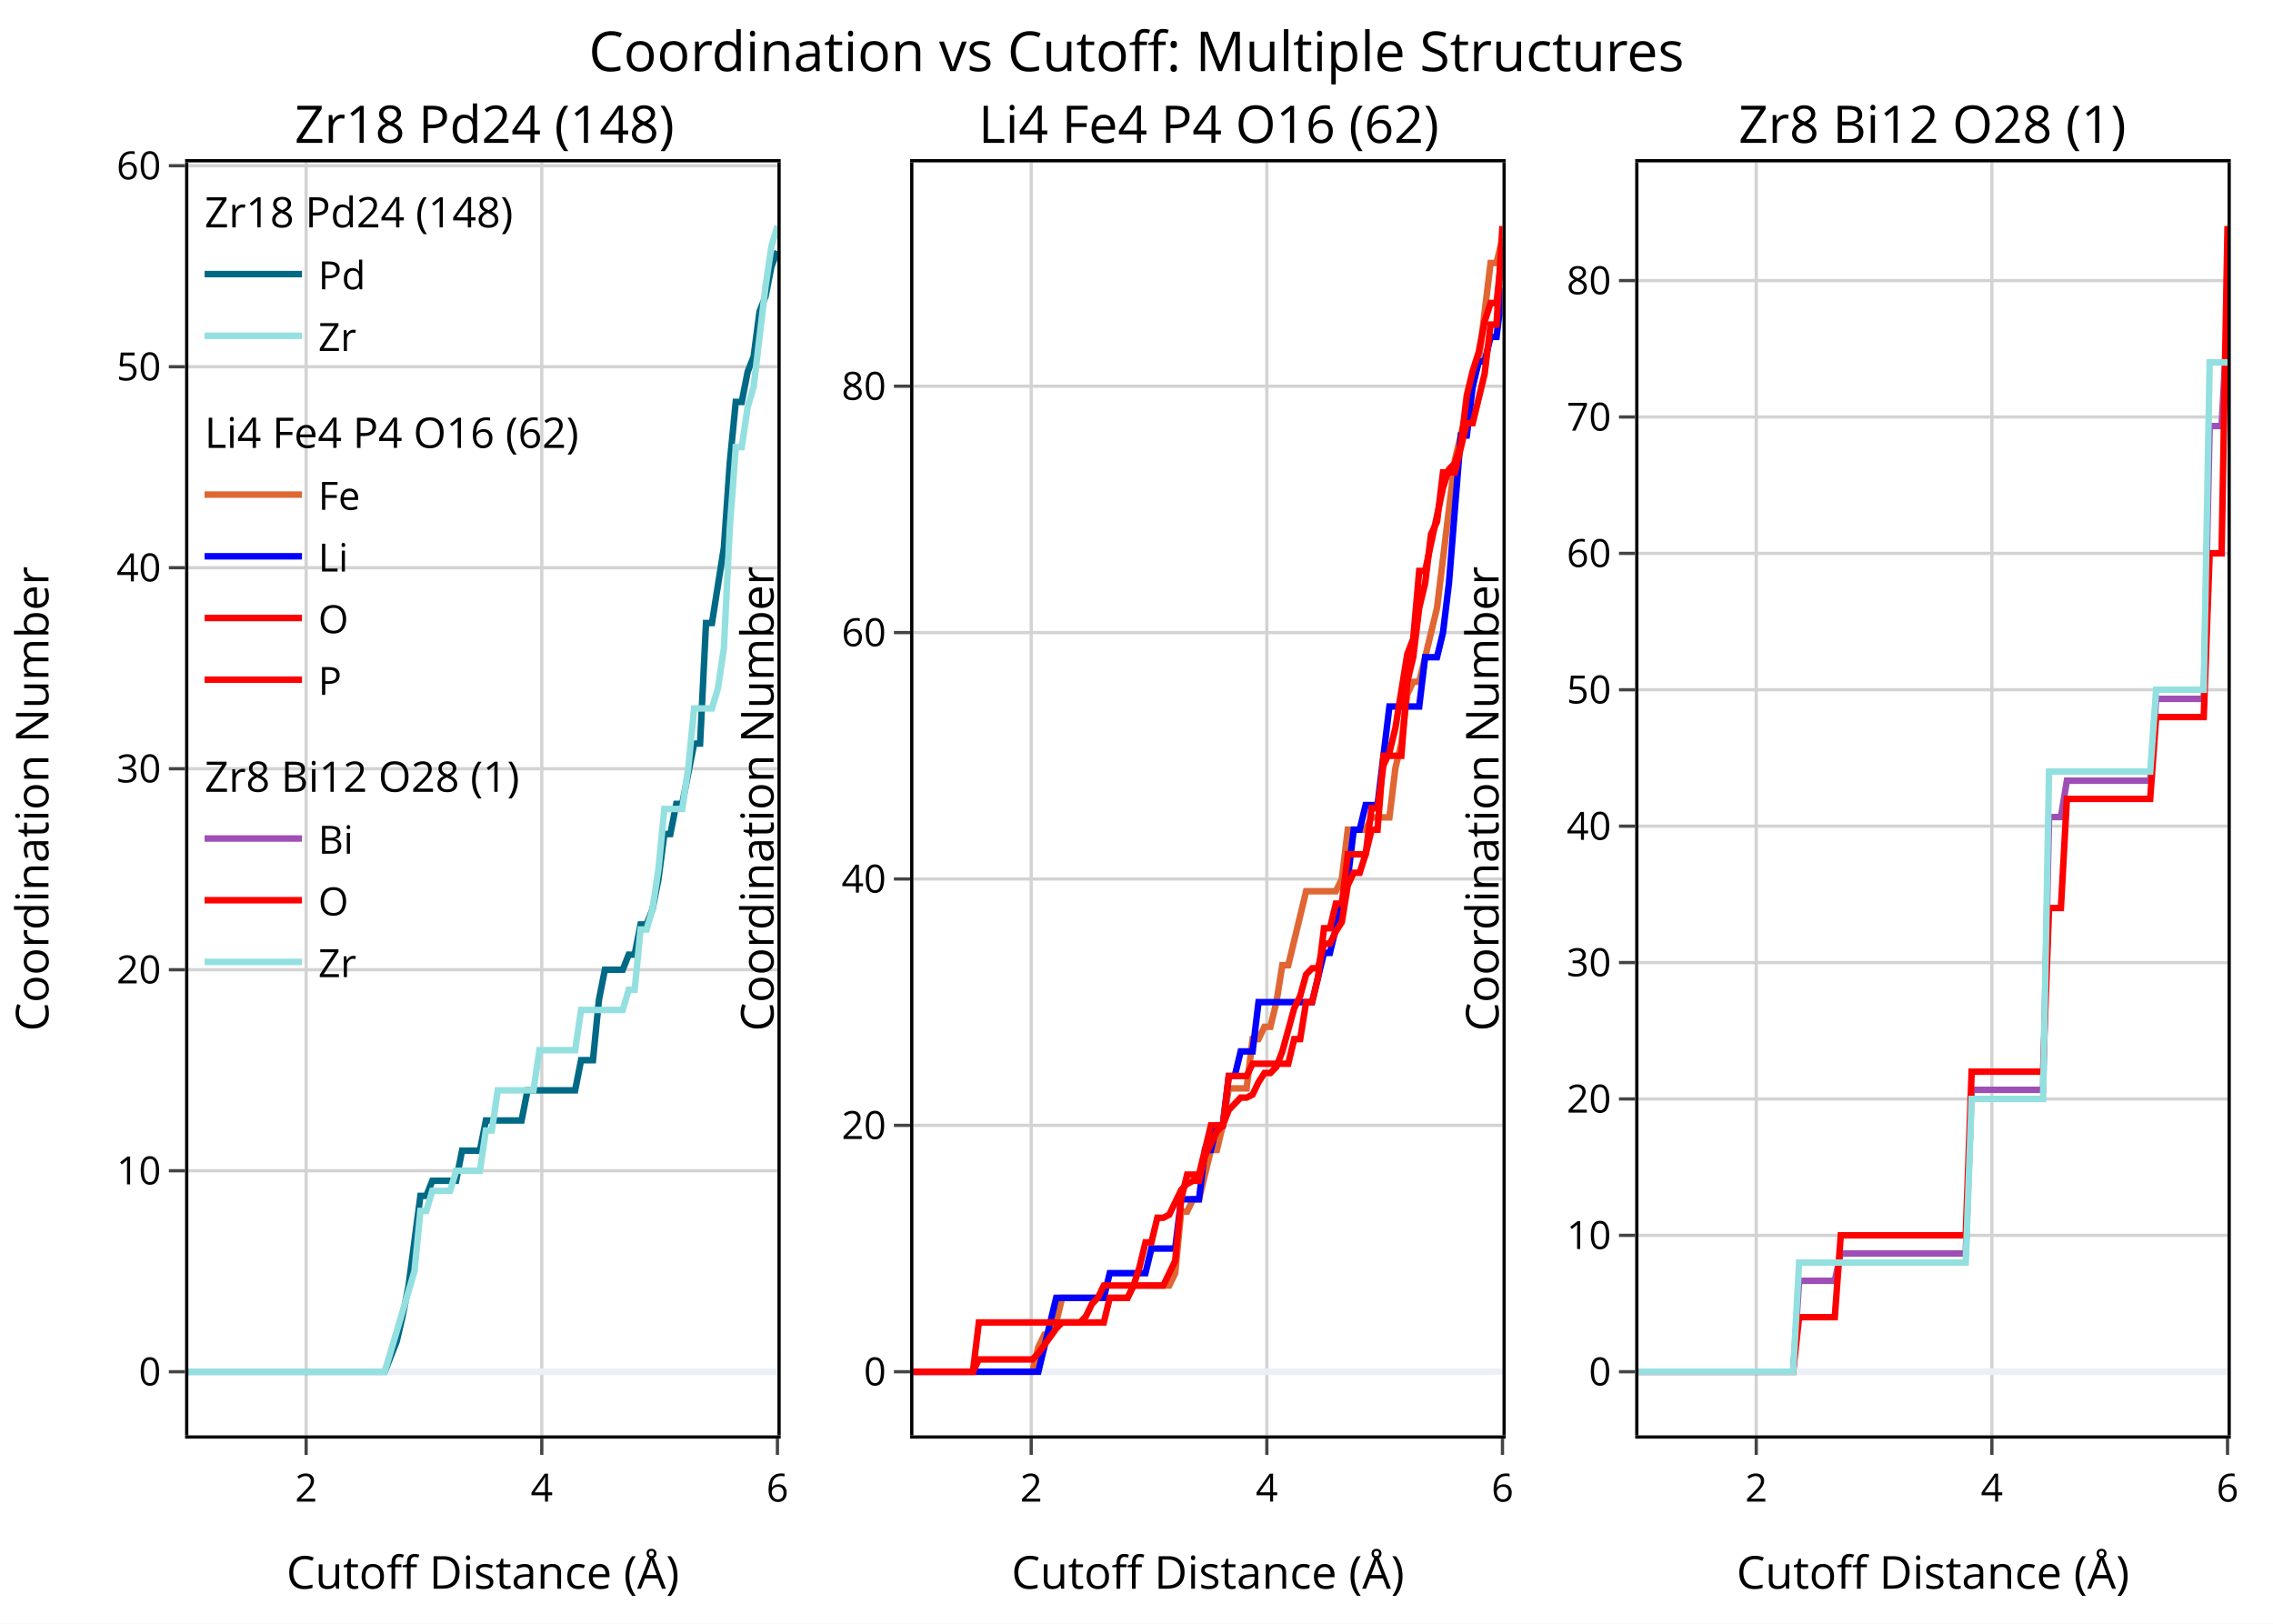
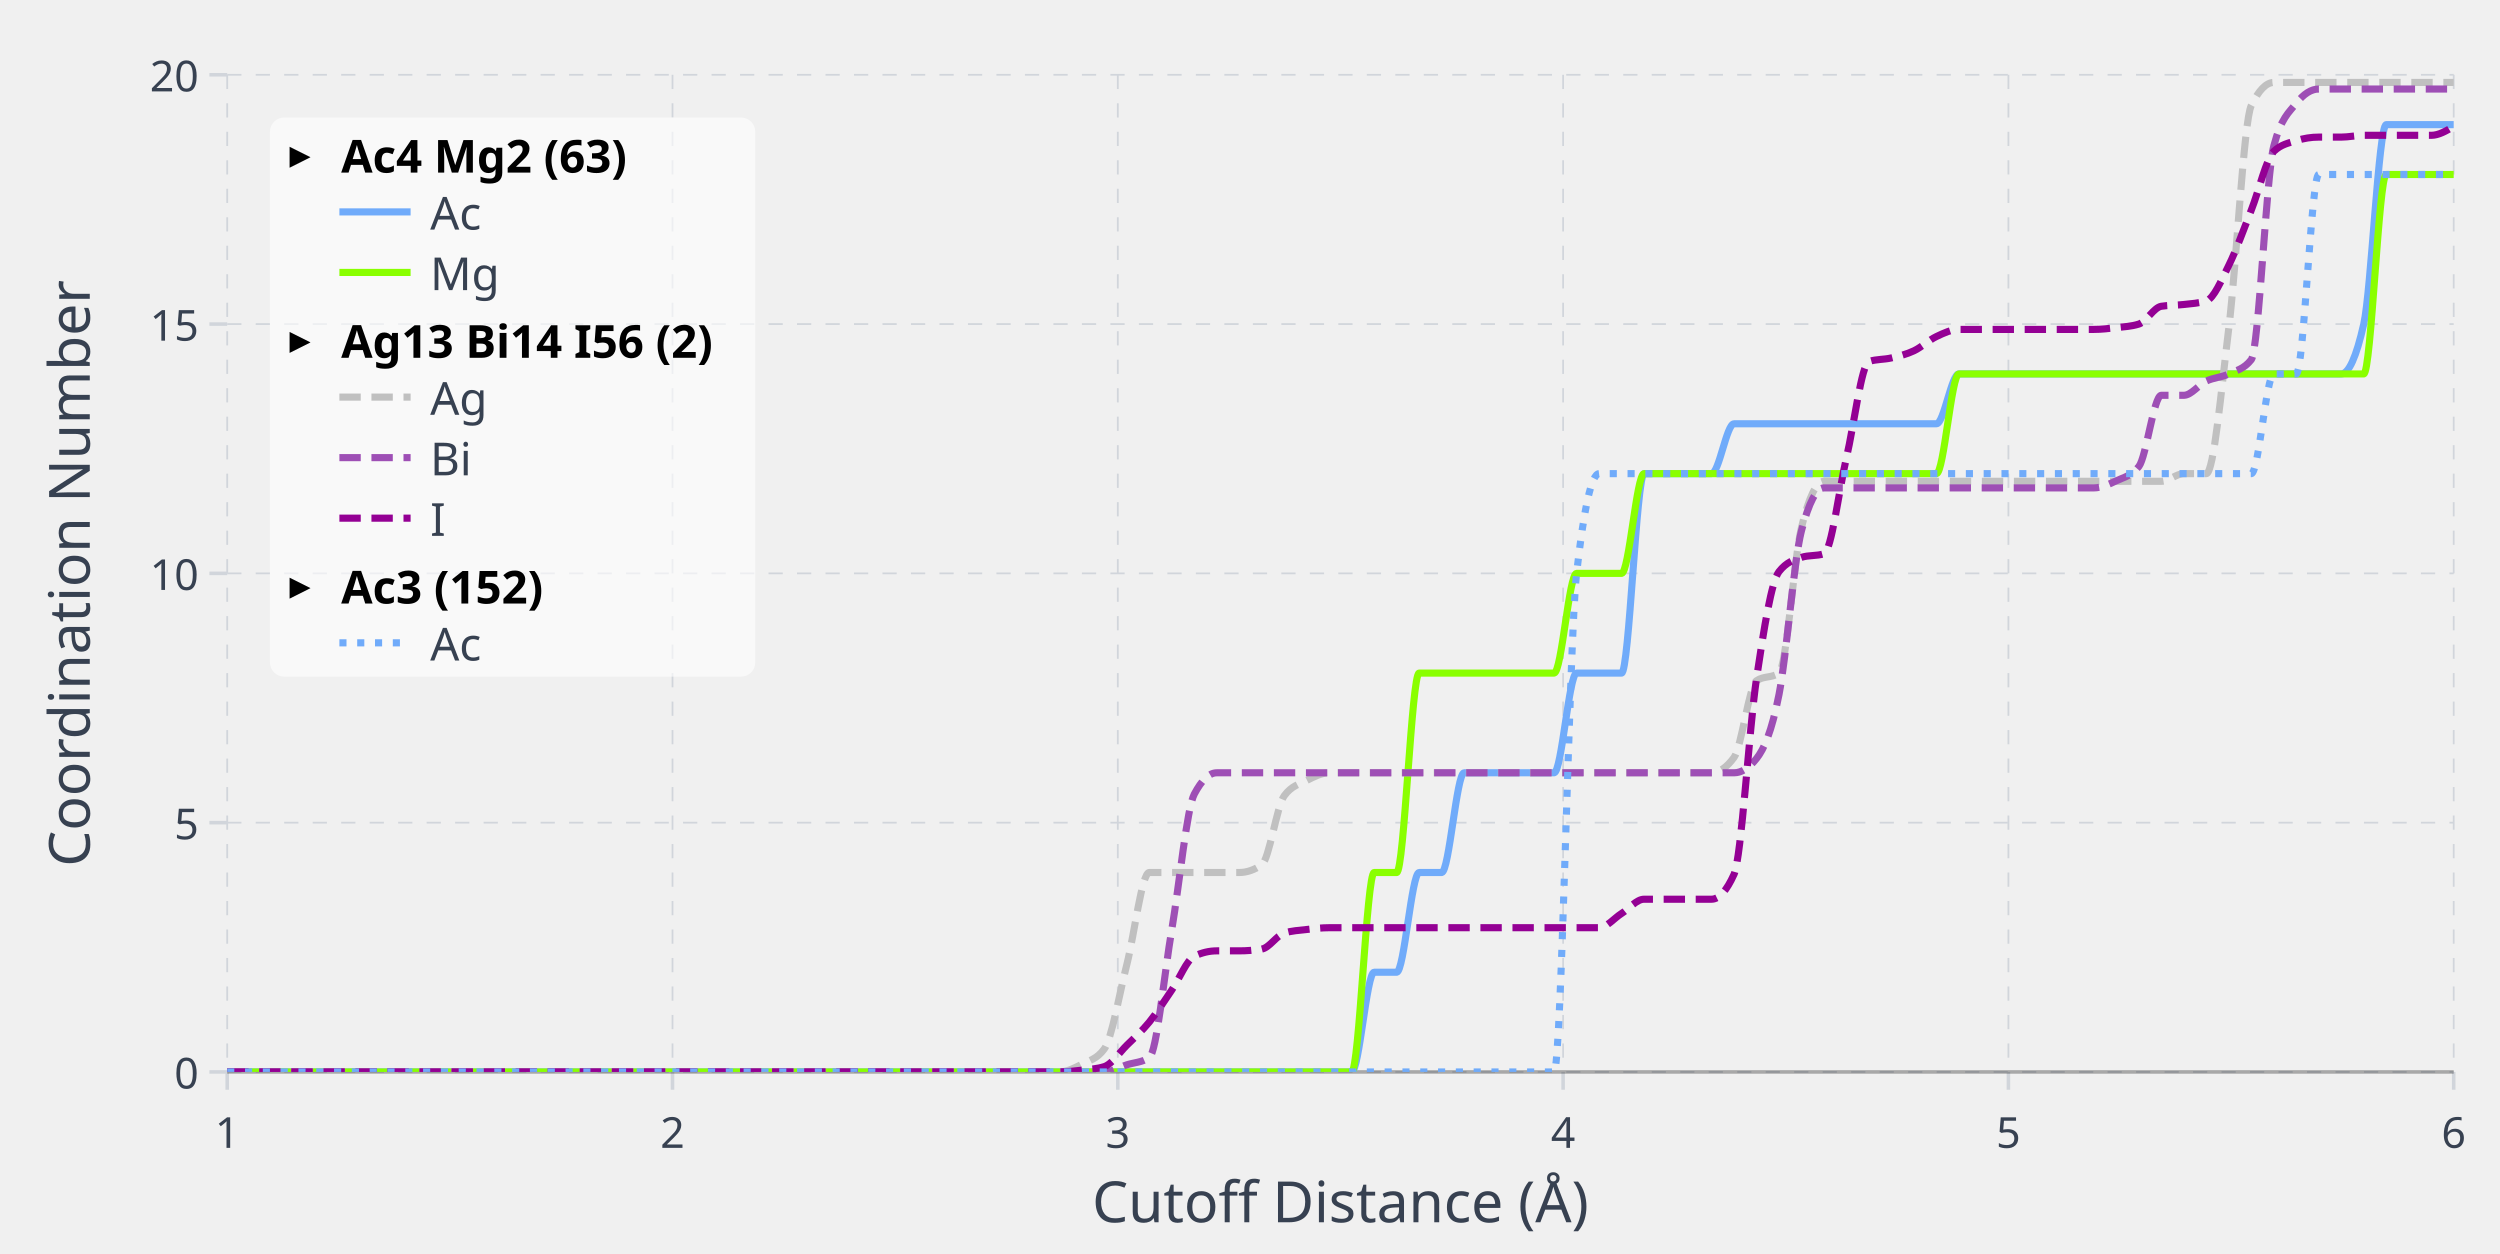
- <svg xmlns="http://www.w3.org/2000/svg" width="700" height="500" class="main-svg">
-   <path d="M0 0h700v500H0z" style="fill:#fff;fill-opacity:1" />
+ <svg xmlns="http://www.w3.org/2000/svg" width="702" height="352" fill="#374151" font-family="system-ui, sans-serif" font-size="16" viewBox="-1 -1 702 352">
  <defs>
-     <clipPath id="a" class="plotclip">
-       <path d="M0 0h181.422v392H0z" />
-     </clipPath>
-     <clipPath id="b" class="plotclip">
-       <path d="M0 0h181.422v392H0z" />
-     </clipPath>
-     <clipPath id="c" class="plotclip">
-       <path d="M0 0h181.422v392H0z" />
+     <clipPath id="a">
+       <path d="M62.8 20H688v280H62.8z" />
    </clipPath>
  </defs>
-   <g class="cartesianlayer">
-     <g class="subplot xy">
-       <g class="gridlayer">
-         <g class="x">
-           <path d="M0 50v392" class="xgrid crisp" style="stroke:#d3d3d3;stroke-opacity:1;stroke-width:1px" transform="translate(94.28)" />
-           <path d="M0 50v392" class="xgrid crisp" style="stroke:#d3d3d3;stroke-opacity:1;stroke-width:1px" transform="translate(166.85)" />
-         </g>
-         <g class="y">
-           <path d="M58 0h181.422" class="ygrid crisp" style="stroke:#d3d3d3;stroke-opacity:1;stroke-width:1px" transform="translate(0 360.51)" />
-           <path d="M58 0h181.422" class="ygrid crisp" style="stroke:#d3d3d3;stroke-opacity:1;stroke-width:1px" transform="translate(0 298.61)" />
-           <path d="M58 0h181.422" class="ygrid crisp" style="stroke:#d3d3d3;stroke-opacity:1;stroke-width:1px" transform="translate(0 236.72)" />
-           <path d="M58 0h181.422" class="ygrid crisp" style="stroke:#d3d3d3;stroke-opacity:1;stroke-width:1px" transform="translate(0 174.82)" />
-           <path d="M58 0h181.422" class="ygrid crisp" style="stroke:#d3d3d3;stroke-opacity:1;stroke-width:1px" transform="translate(0 112.93)" />
-           <path d="M58 0h181.422" class="ygrid crisp" style="stroke:#d3d3d3;stroke-opacity:1;stroke-width:1px" transform="translate(0 51.03)" />
-         </g>
-       </g>
-       <g class="zerolinelayer">
-         <path d="M58 0h181.422" class="yzl zl crisp" style="stroke:#ebf0f8;stroke-opacity:1;stroke-width:2px" transform="translate(0 422.4)" />
-       </g>
-       <g class="overplot">
-         <g class="xy" clip-path="url(#a)" transform="translate(58 50)">
-           <g class="scatterlayer mlayer">
-             <g class="trace scatter tracedaecca" style="stroke-miterlimit:2;opacity:1">
-               <g class="lines">
-                 <path d="M0 372.4h60.47l1.84-4.64 1.83-4.64 1.83-7.74 1.83-9.29 1.84-13.92 1.83-13.93h1.83l1.83-4.64h7.33l1.84-9.28h5.49l1.84-9.29h10.99l1.84-9.28h14.66l1.83-9.29h3.66l1.84-18.57 1.83-9.28h5.5l1.83-4.64h1.83l1.83-9.29h1.84l1.83-4.64 1.83-9.28 1.83-13.93h1.84l1.83-9.28h1.83l1.83-9.29 1.84-9.28h1.83l1.83-37.14h1.83l3.67-23.21 1.83-26.3 1.83-18.57h1.84l1.83-9.29 1.83-4.64 1.83-13.92 1.84-4.65 1.83-9.28 1.83-4.64" class="js-line" style="vector-effect:none;fill:none;stroke:#006985;stroke-opacity:1;stroke-width:2px;opacity:1" />
-               </g>
-             </g>
-             <g class="trace scatter tracef5a6ee" style="stroke-miterlimit:2;opacity:1">
-               <g class="lines">
-                 <path d="M0 372.4h60.47l1.84-6.19 7.33-24.76 1.83-18.57h1.83l1.83-6.19h5.5l1.83-6.18h7.33l1.84-12.38h1.83l1.83-12.38h11l1.83-12.38h11l1.83-12.38h12.83l1.83-6.19h1.83l1.83-18.57h1.84l1.83-6.19 1.83-12.38 1.83-18.57h5.5l1.83-12.37 1.84-18.57h5.49l1.84-6.19 1.83-12.38 1.83-37.14 1.83-24.76h1.84l1.83-12.37 1.83-6.19 3.67-30.95 1.83-12.38 1.83-6.19" class="js-line" style="vector-effect:none;fill:none;stroke:#94e0e0;stroke-opacity:1;stroke-width:2px;opacity:1" />
-               </g>
-             </g>
-           </g>
-         </g>
-       </g>
-       <path d="M57 442.5h183.422M57 49.5h183.422" class="xlines-above crisp" style="fill:none;stroke-width:1px;stroke:#000;stroke-opacity:1" />
-       <path d="M57.5 50v392M239.922 50v392" class="ylines-above crisp" style="fill:none;stroke-width:1px;stroke:#000;stroke-opacity:1" />
-       <g class="xaxislayer-above">
-         <path d="M0 443v5" class="xtick ticks crisp" style="stroke:#444;stroke-opacity:1;stroke-width:1px" transform="translate(94.28)" />
-         <path d="M0 443v5" class="xtick ticks crisp" style="stroke:#444;stroke-opacity:1;stroke-width:1px" transform="translate(166.85)" />
-         <path d="M0 443v5" class="xtick ticks crisp" style="stroke:#444;stroke-opacity:1;stroke-width:1px" transform="translate(239.42)" />
-         <text y="462.4" class="xtick" style="font-family:&quot;Open Sans&quot;,verdana,arial,sans-serif;font-size:12px;fill:#000;fill-opacity:1;white-space:pre;opacity:1" text-anchor="middle" transform="translate(94.28)">2</text>
-         <text y="462.4" class="xtick" style="font-family:&quot;Open Sans&quot;,verdana,arial,sans-serif;font-size:12px;fill:#000;fill-opacity:1;white-space:pre;opacity:1" text-anchor="middle" transform="translate(166.85)">4</text>
-         <text y="462.4" class="xtick" style="font-family:&quot;Open Sans&quot;,verdana,arial,sans-serif;font-size:12px;fill:#000;fill-opacity:1;white-space:pre;opacity:1" text-anchor="middle" transform="translate(239.42)">6</text>
-       </g>
-       <g class="yaxislayer-above">
-         <path d="M57 0h-5" class="ytick ticks crisp" style="stroke:#444;stroke-opacity:1;stroke-width:1px" transform="translate(0 422.4)" />
-         <path d="M57 0h-5" class="ytick ticks crisp" style="stroke:#444;stroke-opacity:1;stroke-width:1px" transform="translate(0 360.51)" />
-         <path d="M57 0h-5" class="ytick ticks crisp" style="stroke:#444;stroke-opacity:1;stroke-width:1px" transform="translate(0 298.61)" />
-         <path d="M57 0h-5" class="ytick ticks crisp" style="stroke:#444;stroke-opacity:1;stroke-width:1px" transform="translate(0 236.72)" />
-         <path d="M57 0h-5" class="ytick ticks crisp" style="stroke:#444;stroke-opacity:1;stroke-width:1px" transform="translate(0 174.82)" />
-         <path d="M57 0h-5" class="ytick ticks crisp" style="stroke:#444;stroke-opacity:1;stroke-width:1px" transform="translate(0 112.93)" />
-         <path d="M57 0h-5" class="ytick ticks crisp" style="stroke:#444;stroke-opacity:1;stroke-width:1px" transform="translate(0 51.03)" />
-         <text x="49.6" y="4.2" class="ytick" style="font-family:&quot;Open Sans&quot;,verdana,arial,sans-serif;font-size:12px;fill:#000;fill-opacity:1;white-space:pre;opacity:1" text-anchor="end" transform="translate(0 422.4)">0</text>
-         <text x="49.6" y="4.2" class="ytick" style="font-family:&quot;Open Sans&quot;,verdana,arial,sans-serif;font-size:12px;fill:#000;fill-opacity:1;white-space:pre;opacity:1" text-anchor="end" transform="translate(0 360.51)">10</text>
-         <text x="49.6" y="4.2" class="ytick" style="font-family:&quot;Open Sans&quot;,verdana,arial,sans-serif;font-size:12px;fill:#000;fill-opacity:1;white-space:pre;opacity:1" text-anchor="end" transform="translate(0 298.61)">20</text>
-         <text x="49.6" y="4.2" class="ytick" style="font-family:&quot;Open Sans&quot;,verdana,arial,sans-serif;font-size:12px;fill:#000;fill-opacity:1;white-space:pre;opacity:1" text-anchor="end" transform="translate(0 236.72)">30</text>
-         <text x="49.6" y="4.2" class="ytick" style="font-family:&quot;Open Sans&quot;,verdana,arial,sans-serif;font-size:12px;fill:#000;fill-opacity:1;white-space:pre;opacity:1" text-anchor="end" transform="translate(0 174.82)">40</text>
-         <text x="49.6" y="4.2" class="ytick" style="font-family:&quot;Open Sans&quot;,verdana,arial,sans-serif;font-size:12px;fill:#000;fill-opacity:1;white-space:pre;opacity:1" text-anchor="end" transform="translate(0 112.93)">50</text>
-         <text x="49.6" y="4.2" class="ytick" style="font-family:&quot;Open Sans&quot;,verdana,arial,sans-serif;font-size:12px;fill:#000;fill-opacity:1;white-space:pre;opacity:1" text-anchor="end" transform="translate(0 51.03)">60</text>
-       </g>
+   <g class="x-axis" style="--tick-font-default:clamp(12px, calc(0.03 * 100cqmin), 0.8em)">
+     <g class="tick">
+       <path stroke="#d1d5db" stroke-dasharray="4" stroke-width=".5" d="M62.8 20v280" />
+       <path stroke="#d1d5db" d="M62.8 300v5" />
+       <text y="12" dominant-baseline="hanging" font-size="12" text-anchor="middle" transform="translate(62.8 300)">
+         <tspan x="0" dy="0">1</tspan>
+       </text>
    </g>
-     <g class="subplot x2y2">
-       <g class="gridlayer">
-         <g class="x2">
-           <path d="M0 50v392" class="x2grid crisp" style="stroke:#d3d3d3;stroke-opacity:1;stroke-width:1px" transform="translate(317.569)" />
-           <path d="M0 50v392" class="x2grid crisp" style="stroke:#d3d3d3;stroke-opacity:1;stroke-width:1px" transform="translate(390.139)" />
-         </g>
-         <g class="y2">
-           <path d="M281.289 0H462.71" class="y2grid crisp" style="stroke:#d3d3d3;stroke-opacity:1;stroke-width:1px" transform="translate(0 346.53)" />
-           <path d="M281.289 0H462.71" class="y2grid crisp" style="stroke:#d3d3d3;stroke-opacity:1;stroke-width:1px" transform="translate(0 270.66)" />
-           <path d="M281.289 0H462.71" class="y2grid crisp" style="stroke:#d3d3d3;stroke-opacity:1;stroke-width:1px" transform="translate(0 194.79)" />
-           <path d="M281.289 0H462.71" class="y2grid crisp" style="stroke:#d3d3d3;stroke-opacity:1;stroke-width:1px" transform="translate(0 118.92)" />
-         </g>
-       </g>
-       <g class="zerolinelayer">
-         <path d="M281.289 0H462.71" class="y2zl zl crisp" style="stroke:#ebf0f8;stroke-opacity:1;stroke-width:2px" transform="translate(0 422.4)" />
-       </g>
-       <g class="overplot">
-         <g class="x2y2" clip-path="url(#b)" transform="translate(281.289 50)">
-           <g class="scatterlayer mlayer">
-             <g class="trace scatter trace6992ed" style="stroke-miterlimit:2;opacity:1">
-               <g class="lines">
-                 <path d="M0 372.4h36.65l1.83-7.59 1.84-3.79h1.83l1.83-3.79 1.83-7.59h20.16l1.83-3.79h11l1.83-3.8 1.83-18.97h1.84l1.83-3.79h1.83l3.67-15.17h1.83l1.83-7.59 1.84-11.38h5.49l1.84-15.18h1.83l1.83-3.79h1.83l1.84-7.59 1.83-11.38h1.83l5.5-22.76h9.16l1.83-3.79 1.84-15.18h5.49l1.84-3.79h5.49l1.84-15.17 1.83-7.59 1.83-15.18 1.83-3.79h1.84l5.49-22.76 1.84-15.17 3.66-30.35 1.83-7.59 5.5-22.76 1.83-15.18 1.84-15.17h1.83l1.83-7.59" class="js-line" style="vector-effect:none;fill:none;stroke:#e06633;stroke-opacity:1;stroke-width:2px;opacity:1" />
-               </g>
-             </g>
-             <g class="trace scatter tracedd6bec" style="stroke-miterlimit:2;opacity:1">
-               <g class="lines">
-                 <path d="M0 372.4h38.48l1.84-7.59 3.66-15.17h14.66l1.83-7.59h11l1.83-7.59h7.33l1.83-15.17h5.5l1.83-15.17h1.84l1.83-7.59h1.83l1.84-15.18h1.83l1.83-7.58h3.67l1.83-15.18h16.49l1.83-7.58 1.84-7.59h1.83l5.5-22.76 1.83-15.18h1.83l1.83-7.58h3.67l1.83-15.18 1.83-15.17h9.17l1.83-15.18h3.66l1.84-7.58 1.83-15.18 1.83-22.76 1.83-22.76h1.84l1.83-15.17 1.83-7.59h1.83l1.84-7.59h1.83l1.83-15.17" class="js-line" style="vector-effect:none;fill:none;stroke:#0101ff;stroke-opacity:1;stroke-width:2px;opacity:1" />
-               </g>
-             </g>
-             <g class="trace scatter traceb2b867" style="stroke-miterlimit:2;opacity:1">
-               <g class="lines">
-                 <path d="M0 372.4h18.33l1.83-3.79h16.49l1.83-1.9 5.5-7.59 1.83-1.89h5.5l1.83-1.9 1.84-3.79 1.83-1.9 1.83-3.79h9.16l1.84-5.7 1.83-7.58h1.83l1.83-7.59h1.84l1.83-.95 1.83-3.79 1.83-3.79 1.84-1.9 1.83-.95h1.83l1.83-7.59 1.84-3.79 1.83-3.79 1.83-1.9 1.84-4.74 1.83-1.9 1.83-1.9h1.83l1.84-.94 1.83-3.8 1.83-2.84h1.83l1.84-1.9 1.83-4.74 3.66-13.28 1.84-3.79 1.83-6.64 1.83-1.9h1.83l1.84-7.59h1.83l1.83-3.79 1.83-2.84 1.84-11.39 1.83-3.79h1.83l1.83-5.69 1.84-14.22h1.83l1.83-13.28 1.83-3.8 1.84-7.58 3.66-22.76 1.83-4.75 1.84-20.86h1.83l5.5-25.61 1.83-5.69 1.83-1.89 1.83-5.69 1.84-15.18 1.83-7.59 1.83-5.69 1.83-9.48 1.84-5.69h1.83l1.83-17.07" class="js-line" style="vector-effect:none;fill:none;stroke:red;stroke-opacity:1;stroke-width:2px;opacity:1" />
-               </g>
-             </g>
-             <g class="trace scatter traceb32e46" style="stroke-miterlimit:2;opacity:1">
-               <g class="lines">
-                 <path d="M0 372.4h18.33l1.83-15.17h38.48l1.83-7.59h5.5l1.83-3.79h9.17l1.83-3.8 1.83-3.79 1.83-18.97 1.84-7.59h3.66l1.83-7.58 1.84-7.59h3.66l1.84-15.18h5.49l1.84-3.79h10.99l1.83-7.59h1.84l1.83-11.38h1.83l1.83-7.58 1.84-15.18h1.83l1.83-7.58h1.83l1.84-15.18h5.49l1.84-7.59h1.83l1.83-22.76h5.5l1.83-22.76 1.83-7.59 1.84-15.17 1.83-7.59 1.83-15.17 1.83-3.79 1.84-15.18h3.66l1.83-7.59 1.84-7.58h1.83l3.66-15.18 1.84-15.17h1.83l1.83-30.35" class="js-line" style="vector-effect:none;fill:none;stroke:#ff0100;stroke-opacity:1;stroke-width:2px;opacity:1" />
-               </g>
-             </g>
-           </g>
-         </g>
-       </g>
-       <path d="M280.289 442.5H463.71m-183.42-393h183.42" class="xlines-above crisp" style="fill:none;stroke-width:1px;stroke:#000;stroke-opacity:1" />
-       <path d="M280.789 50v392M463.21 50v392" class="ylines-above crisp" style="fill:none;stroke-width:1px;stroke:#000;stroke-opacity:1" />
-       <g class="xaxislayer-above">
-         <path d="M0 443v5" class="x2tick ticks crisp" style="stroke:#444;stroke-opacity:1;stroke-width:1px" transform="translate(317.569)" />
-         <path d="M0 443v5" class="x2tick ticks crisp" style="stroke:#444;stroke-opacity:1;stroke-width:1px" transform="translate(390.139)" />
-         <path d="M0 443v5" class="x2tick ticks crisp" style="stroke:#444;stroke-opacity:1;stroke-width:1px" transform="translate(462.709)" />
-         <text y="462.4" class="x2tick" style="font-family:&quot;Open Sans&quot;,verdana,arial,sans-serif;font-size:12px;fill:#000;fill-opacity:1;white-space:pre;opacity:1" text-anchor="middle" transform="translate(317.569)">2</text>
-         <text y="462.4" class="x2tick" style="font-family:&quot;Open Sans&quot;,verdana,arial,sans-serif;font-size:12px;fill:#000;fill-opacity:1;white-space:pre;opacity:1" text-anchor="middle" transform="translate(390.139)">4</text>
-         <text y="462.4" class="x2tick" style="font-family:&quot;Open Sans&quot;,verdana,arial,sans-serif;font-size:12px;fill:#000;fill-opacity:1;white-space:pre;opacity:1" text-anchor="middle" transform="translate(462.709)">6</text>
-       </g>
-       <g class="yaxislayer-above">
-         <path d="M280.289 0h-5" class="y2tick ticks crisp" style="stroke:#444;stroke-opacity:1;stroke-width:1px" transform="translate(0 422.4)" />
-         <path d="M280.289 0h-5" class="y2tick ticks crisp" style="stroke:#444;stroke-opacity:1;stroke-width:1px" transform="translate(0 346.53)" />
-         <path d="M280.289 0h-5" class="y2tick ticks crisp" style="stroke:#444;stroke-opacity:1;stroke-width:1px" transform="translate(0 270.66)" />
-         <path d="M280.289 0h-5" class="y2tick ticks crisp" style="stroke:#444;stroke-opacity:1;stroke-width:1px" transform="translate(0 194.79)" />
-         <path d="M280.289 0h-5" class="y2tick ticks crisp" style="stroke:#444;stroke-opacity:1;stroke-width:1px" transform="translate(0 118.92)" />
-         <text x="272.889" y="4.2" class="y2tick" style="font-family:&quot;Open Sans&quot;,verdana,arial,sans-serif;font-size:12px;fill:#000;fill-opacity:1;white-space:pre;opacity:1" text-anchor="end" transform="translate(0 422.4)">0</text>
-         <text x="272.889" y="4.2" class="y2tick" style="font-family:&quot;Open Sans&quot;,verdana,arial,sans-serif;font-size:12px;fill:#000;fill-opacity:1;white-space:pre;opacity:1" text-anchor="end" transform="translate(0 346.53)">20</text>
-         <text x="272.889" y="4.2" class="y2tick" style="font-family:&quot;Open Sans&quot;,verdana,arial,sans-serif;font-size:12px;fill:#000;fill-opacity:1;white-space:pre;opacity:1" text-anchor="end" transform="translate(0 270.66)">40</text>
-         <text x="272.889" y="4.2" class="y2tick" style="font-family:&quot;Open Sans&quot;,verdana,arial,sans-serif;font-size:12px;fill:#000;fill-opacity:1;white-space:pre;opacity:1" text-anchor="end" transform="translate(0 194.79)">60</text>
-         <text x="272.889" y="4.2" class="y2tick" style="font-family:&quot;Open Sans&quot;,verdana,arial,sans-serif;font-size:12px;fill:#000;fill-opacity:1;white-space:pre;opacity:1" text-anchor="end" transform="translate(0 118.92)">80</text>
-       </g>
+     <g class="tick">
+       <path stroke="#d1d5db" stroke-dasharray="4" stroke-width=".5" d="M187.84 20v280" />
+       <path stroke="#d1d5db" d="M187.84 300v5" />
+       <text y="12" dominant-baseline="hanging" font-size="12" text-anchor="middle" transform="translate(187.84 300)">
+         <tspan x="0" dy="0">2</tspan>
+       </text>
    </g>
-     <g class="subplot x3y3">
-       <g class="gridlayer">
-         <g class="x3">
-           <path d="M0 50v392" class="x3grid crisp" style="stroke:#d3d3d3;stroke-opacity:1;stroke-width:1px" transform="translate(540.858)" />
-           <path d="M0 50v392" class="x3grid crisp" style="stroke:#d3d3d3;stroke-opacity:1;stroke-width:1px" transform="translate(613.428)" />
-         </g>
-         <g class="y3">
-           <path d="M504.578 0H686" class="y3grid crisp" style="stroke:#d3d3d3;stroke-opacity:1;stroke-width:1px" transform="translate(0 380.4)" />
-           <path d="M504.578 0H686" class="y3grid crisp" style="stroke:#d3d3d3;stroke-opacity:1;stroke-width:1px" transform="translate(0 338.4)" />
-           <path d="M504.578 0H686" class="y3grid crisp" style="stroke:#d3d3d3;stroke-opacity:1;stroke-width:1px" transform="translate(0 296.4)" />
-           <path d="M504.578 0H686" class="y3grid crisp" style="stroke:#d3d3d3;stroke-opacity:1;stroke-width:1px" transform="translate(0 254.4)" />
-           <path d="M504.578 0H686" class="y3grid crisp" style="stroke:#d3d3d3;stroke-opacity:1;stroke-width:1px" transform="translate(0 212.4)" />
-           <path d="M504.578 0H686" class="y3grid crisp" style="stroke:#d3d3d3;stroke-opacity:1;stroke-width:1px" transform="translate(0 170.4)" />
-           <path d="M504.578 0H686" class="y3grid crisp" style="stroke:#d3d3d3;stroke-opacity:1;stroke-width:1px" transform="translate(0 128.4)" />
-           <path d="M504.578 0H686" class="y3grid crisp" style="stroke:#d3d3d3;stroke-opacity:1;stroke-width:1px" transform="translate(0 86.4)" />
-         </g>
-       </g>
-       <g class="zerolinelayer">
-         <path d="M504.578 0H686" class="y3zl zl crisp" style="stroke:#ebf0f8;stroke-opacity:1;stroke-width:2px" transform="translate(0 422.4)" />
-       </g>
-       <g class="overplot">
-         <g class="x3y3" clip-path="url(#c)" transform="translate(504.578 50)">
-           <g class="scatterlayer mlayer">
-             <g class="trace scatter trace29efc3" style="stroke-miterlimit:2;opacity:1">
-               <g class="lines">
-                 <path d="M0 372.4h47.65l1.83-28h10.99l1.84-8.4h38.48l1.83-50.4h21.99l1.84-84h3.66l1.83-11.2h25.66l1.83-25.2h14.66l1.83-84h3.67l1.83-33.6" class="js-line" style="vector-effect:none;fill:none;stroke:#9e4fb5;stroke-opacity:1;stroke-width:2px;opacity:1" />
-               </g>
-             </g>
-             <g class="trace scatter traceeea0b5" style="stroke-miterlimit:2;opacity:1">
-               <g class="lines">
-                 <path d="M0 372.4h47.65l1.83-16.8h10.99l1.84-25.2h38.48l1.83-50.4h21.99l1.84-50.4h3.66l1.83-33.6h25.66l1.83-25.2h14.66l1.83-50.4h3.67l1.83-100.8" class="js-line" style="vector-effect:none;fill:none;stroke:red;stroke-opacity:1;stroke-width:2px;opacity:1" />
-               </g>
-             </g>
-             <g class="trace scatter trace424d20" style="stroke-miterlimit:2;opacity:1">
-               <g class="lines">
-                 <path d="M0 372.4h47.65l1.83-33.6h51.31l1.83-50.4h21.99l1.84-100.8h31.15l1.83-25.2h14.66l1.83-100.8h5.5" class="js-line" style="vector-effect:none;fill:none;stroke:#94e0e0;stroke-opacity:1;stroke-width:2px;opacity:1" />
-               </g>
-             </g>
-           </g>
-         </g>
-       </g>
-       <path d="M503.578 442.5H687m-183.422-393H687" class="xlines-above crisp" style="fill:none;stroke-width:1px;stroke:#000;stroke-opacity:1" />
-       <path d="M504.078 50v392M686.5 50v392" class="ylines-above crisp" style="fill:none;stroke-width:1px;stroke:#000;stroke-opacity:1" />
-       <g class="xaxislayer-above">
-         <path d="M0 443v5" class="x3tick ticks crisp" style="stroke:#444;stroke-opacity:1;stroke-width:1px" transform="translate(540.858)" />
-         <path d="M0 443v5" class="x3tick ticks crisp" style="stroke:#444;stroke-opacity:1;stroke-width:1px" transform="translate(613.428)" />
-         <path d="M0 443v5" class="x3tick ticks crisp" style="stroke:#444;stroke-opacity:1;stroke-width:1px" transform="translate(685.998)" />
-         <text y="462.4" class="x3tick" style="font-family:&quot;Open Sans&quot;,verdana,arial,sans-serif;font-size:12px;fill:#000;fill-opacity:1;white-space:pre;opacity:1" text-anchor="middle" transform="translate(540.858)">2</text>
-         <text y="462.4" class="x3tick" style="font-family:&quot;Open Sans&quot;,verdana,arial,sans-serif;font-size:12px;fill:#000;fill-opacity:1;white-space:pre;opacity:1" text-anchor="middle" transform="translate(613.428)">4</text>
-         <text y="462.4" class="x3tick" style="font-family:&quot;Open Sans&quot;,verdana,arial,sans-serif;font-size:12px;fill:#000;fill-opacity:1;white-space:pre;opacity:1" text-anchor="middle" transform="translate(685.998)">6</text>
-       </g>
-       <g class="yaxislayer-above">
-         <path d="M503.578 0h-5" class="y3tick ticks crisp" style="stroke:#444;stroke-opacity:1;stroke-width:1px" transform="translate(0 422.4)" />
-         <path d="M503.578 0h-5" class="y3tick ticks crisp" style="stroke:#444;stroke-opacity:1;stroke-width:1px" transform="translate(0 380.4)" />
-         <path d="M503.578 0h-5" class="y3tick ticks crisp" style="stroke:#444;stroke-opacity:1;stroke-width:1px" transform="translate(0 338.4)" />
-         <path d="M503.578 0h-5" class="y3tick ticks crisp" style="stroke:#444;stroke-opacity:1;stroke-width:1px" transform="translate(0 296.4)" />
-         <path d="M503.578 0h-5" class="y3tick ticks crisp" style="stroke:#444;stroke-opacity:1;stroke-width:1px" transform="translate(0 254.4)" />
-         <path d="M503.578 0h-5" class="y3tick ticks crisp" style="stroke:#444;stroke-opacity:1;stroke-width:1px" transform="translate(0 212.4)" />
-         <path d="M503.578 0h-5" class="y3tick ticks crisp" style="stroke:#444;stroke-opacity:1;stroke-width:1px" transform="translate(0 170.4)" />
-         <path d="M503.578 0h-5" class="y3tick ticks crisp" style="stroke:#444;stroke-opacity:1;stroke-width:1px" transform="translate(0 128.4)" />
-         <path d="M503.578 0h-5" class="y3tick ticks crisp" style="stroke:#444;stroke-opacity:1;stroke-width:1px" transform="translate(0 86.4)" />
-         <text x="496.178" y="4.2" class="y3tick" style="font-family:&quot;Open Sans&quot;,verdana,arial,sans-serif;font-size:12px;fill:#000;fill-opacity:1;white-space:pre;opacity:1" text-anchor="end" transform="translate(0 422.4)">0</text>
-         <text x="496.178" y="4.2" class="y3tick" style="font-family:&quot;Open Sans&quot;,verdana,arial,sans-serif;font-size:12px;fill:#000;fill-opacity:1;white-space:pre;opacity:1" text-anchor="end" transform="translate(0 380.4)">10</text>
-         <text x="496.178" y="4.2" class="y3tick" style="font-family:&quot;Open Sans&quot;,verdana,arial,sans-serif;font-size:12px;fill:#000;fill-opacity:1;white-space:pre;opacity:1" text-anchor="end" transform="translate(0 338.4)">20</text>
-         <text x="496.178" y="4.2" class="y3tick" style="font-family:&quot;Open Sans&quot;,verdana,arial,sans-serif;font-size:12px;fill:#000;fill-opacity:1;white-space:pre;opacity:1" text-anchor="end" transform="translate(0 296.4)">30</text>
-         <text x="496.178" y="4.2" class="y3tick" style="font-family:&quot;Open Sans&quot;,verdana,arial,sans-serif;font-size:12px;fill:#000;fill-opacity:1;white-space:pre;opacity:1" text-anchor="end" transform="translate(0 254.4)">40</text>
-         <text x="496.178" y="4.2" class="y3tick" style="font-family:&quot;Open Sans&quot;,verdana,arial,sans-serif;font-size:12px;fill:#000;fill-opacity:1;white-space:pre;opacity:1" text-anchor="end" transform="translate(0 212.4)">50</text>
-         <text x="496.178" y="4.2" class="y3tick" style="font-family:&quot;Open Sans&quot;,verdana,arial,sans-serif;font-size:12px;fill:#000;fill-opacity:1;white-space:pre;opacity:1" text-anchor="end" transform="translate(0 170.4)">60</text>
-         <text x="496.178" y="4.2" class="y3tick" style="font-family:&quot;Open Sans&quot;,verdana,arial,sans-serif;font-size:12px;fill:#000;fill-opacity:1;white-space:pre;opacity:1" text-anchor="end" transform="translate(0 128.4)">70</text>
-         <text x="496.178" y="4.2" class="y3tick" style="font-family:&quot;Open Sans&quot;,verdana,arial,sans-serif;font-size:12px;fill:#000;fill-opacity:1;white-space:pre;opacity:1" text-anchor="end" transform="translate(0 86.4)">80</text>
-       </g>
+     <g class="tick">
+       <path stroke="#d1d5db" stroke-dasharray="4" stroke-width=".5" d="M312.88 20v280" />
+       <path stroke="#d1d5db" d="M312.88 300v5" />
+       <text y="12" dominant-baseline="hanging" font-size="12" text-anchor="middle" transform="translate(312.88 300)">
+         <tspan x="0" dy="0">3</tspan>
+       </text>
    </g>
+     <g class="tick">
+       <path stroke="#d1d5db" stroke-dasharray="4" stroke-width=".5" d="M437.92 20v280" />
+       <path stroke="#d1d5db" d="M437.92 300v5" />
+       <text y="12" dominant-baseline="hanging" font-size="12" text-anchor="middle" transform="translate(437.92 300)">
+         <tspan x="0" dy="0">4</tspan>
+       </text>
+     </g>
+     <g class="tick">
+       <path stroke="#d1d5db" stroke-dasharray="4" stroke-width=".5" d="M562.96 20v280" />
+       <path stroke="#d1d5db" d="M562.96 300v5" />
+       <text y="12" dominant-baseline="hanging" font-size="12" text-anchor="middle" transform="translate(562.96 300)">
+         <tspan x="0" dy="0">5</tspan>
+       </text>
+     </g>
+     <g class="tick">
+       <path stroke="#d1d5db" stroke-dasharray="4" stroke-width=".5" d="M688 20v280" />
+       <path stroke="#d1d5db" d="M688 300v5" />
+       <text y="12" dominant-baseline="hanging" font-size="12" text-anchor="middle" transform="translate(688 300)">
+         <tspan x="0" dy="0">6</tspan>
+       </text>
+     </g>
+     <text x="375.4" y="336" class="axis-label x-label" dominant-baseline="central" text-anchor="middle">
+       <tspan x="375.4" y="336">
+         <tspan>Cutoff Distance (Å)</tspan>
+       </tspan>
+     </text>
  </g>
-   <defs>
-     <clipPath id="d">
-       <path d="M0 0h148v261H0z" />
+   <g class="y-axis" style="--tick-font-default:clamp(12px, calc(0.03 * 100cqmin), 0.8em)">
+     <g class="tick">
+       <path stroke="#d1d5db" stroke-dasharray="4" stroke-width=".5" d="M62.8 300H688" />
+       <path stroke="#d1d5db" d="M57.8 300h5" />
+       <text x="-8" dominant-baseline="central" font-size="12" text-anchor="end" transform="translate(62.8 300)">
+         <tspan x="-8" dy="0">0</tspan>
+       </text>
+     </g>
+     <g class="tick">
+       <path stroke="#d1d5db" stroke-dasharray="4" stroke-width=".5" d="M62.8 230H688" />
+       <path stroke="#d1d5db" d="M57.8 230h5" />
+       <text x="-8" dominant-baseline="central" font-size="12" text-anchor="end" transform="translate(62.8 230)">
+         <tspan x="-8" dy="0">5</tspan>
+       </text>
+     </g>
+     <g class="tick">
+       <path stroke="#d1d5db" stroke-dasharray="4" stroke-width=".5" d="M62.8 160H688" />
+       <path stroke="#d1d5db" d="M57.8 160h5" />
+       <text x="-8" dominant-baseline="central" font-size="12" text-anchor="end" transform="translate(62.8 160)">
+         <tspan x="-8" dy="0">10</tspan>
+       </text>
+     </g>
+     <g class="tick">
+       <path stroke="#d1d5db" stroke-dasharray="4" stroke-width=".5" d="M62.8 90H688" />
+       <path stroke="#d1d5db" d="M57.8 90h5" />
+       <text x="-8" dominant-baseline="central" font-size="12" text-anchor="end" transform="translate(62.8 90)">
+         <tspan x="-8" dy="0">15</tspan>
+       </text>
+     </g>
+     <g class="tick">
+       <path stroke="#d1d5db" stroke-dasharray="4" stroke-width=".5" d="M62.8 20H688" />
+       <path stroke="#d1d5db" d="M57.8 20h5" />
+       <text x="-8" dominant-baseline="central" font-size="12" text-anchor="end" transform="translate(62.8 20)">
+         <tspan x="-8" dy="0">20</tspan>
+       </text>
+     </g>
+     <text x="18" y="160" class="axis-label y-label" dominant-baseline="central" text-anchor="middle" transform="rotate(-90 18 160)">
+       <tspan x="18" y="160">
+         <tspan>Coordination Number</tspan>
+       </tspan>
+     </text>
+   </g>
+   <path stroke="#000" d="M62.8 300H688" class="zero-line" opacity=".3" />
+   <g clip-path="url(#a)">
+     <path fill="none" stroke="#70abfa" stroke-width="2" d="M62.8 300h315.76c2.1 0 4.21-28 6.31-28h6.32c2.1 0 4.21-28 6.31-28h6.32c2.1 0 4.21-28 6.31-28h25.26c2.11 0 4.21-28 6.32-28h12.63c2.11 0 4.21-56 6.32-56h18.94c2.11 0 4.21-14 6.32-14h56.83c2.11 0 4.21-14 6.32-14h107.35c2.11 0 4.21-4.67 6.32-14 2.1-9.33 4.21-56 6.32-56H688" />
+   </g>
+   <g clip-path="url(#a)">
+     <path fill="none" stroke="#8aff00" stroke-width="2" d="M62.8 300h315.76c2.1 0 4.21-56 6.31-56h6.32c2.1 0 4.21-56 6.31-56h37.89c2.11 0 4.21-28 6.32-28h12.63c2.11 0 4.21-28 6.32-28h82.09c2.11 0 4.21-28 6.32-28h113.67c2.1 0 4.21-56 6.32-56H688" />
+   </g>
+   <g clip-path="url(#a)">
+     <path fill="none" stroke="silver" stroke-dasharray="6, 3" stroke-width="2" d="M62.8 300h233.66c2.11 0 4.21-1.08 6.32-2.15 2.1-1.08 4.21-1.44 6.31-4.31 2.11-2.87 4.21-15.44 6.32-23.69 2.1-8.26 4.21-25.85 6.31-25.85h25.26c2.11 0 4.21-.72 6.32-2.15 2.1-1.44 4.21-16.52 6.31-19.39 2.11-2.87 4.21-3.23 6.32-4.31 2.1-1.07 4.21-2.15 6.31-2.15H479.6c2.11 0 4.21-1.44 6.32-4.31 2.1-2.87 4.21-20.1 6.31-21.54 2.11-1.43 4.21-.71 6.32-2.15 2.1-1.44 4.21-32.31 6.31-40.92 2.11-8.62 4.21-12.93 6.32-12.93h94.72c2.11 0 4.21-2.15 6.32-2.15h6.31c2.11 0 4.21-23.69 6.32-40.92 2.1-17.23 4.21-58.16 6.31-62.46 2.11-4.31 4.21-6.47 6.32-6.47H688" />
+   </g>
+   <g clip-path="url(#a)">
+     <path fill="none" stroke="#9e4fb5" stroke-dasharray="6, 3" stroke-width="2" d="M62.8 300h246.29c2.11 0 4.21-1.33 6.32-2 2.1-.67 4.21-.67 6.31-2 2.11-1.33 4.21-23.67 6.32-36 2.1-12.33 4.21-34 6.31-38 2.11-4 4.21-6 6.32-6h145.25c2.1 0 4.21-1.33 6.31-4 2.11-2.67 4.21-7.33 6.32-18 2.1-10.67 4.21-38 6.31-46 2.11-8 4.21-12 6.32-12h75.78c2.1 0 4.21-1 6.31-2 2.11-1 4.21-1.33 6.32-4 2.1-2.67 4.21-20 6.31-20h6.32c2.1 0 4.21-3 6.31-4 2.11-1 4.21-1 6.32-2 2.1-1 4.21-1.33 6.31-4 2.11-2.67 4.21-52 6.32-60 2.1-8 4.21-9.33 6.31-12 2.11-2.67 4.21-4 6.32-4H688" />
+   </g>
+   <g clip-path="url(#a)">
+     <path fill="none" stroke="#940094" stroke-dasharray="6, 3" stroke-width="2" d="M62.8 300h233.66c2.11 0 4.21-.25 6.32-.5 2.1-.25 4.21-.33 6.31-1 2.11-.67 4.21-3.92 6.32-6 2.1-2.08 4.21-3.92 6.31-6.5 2.11-2.58 4.21-5.92 6.32-9 2.1-3.08 4.21-8.5 6.31-9.5 2.11-1 4.21-1.5 6.32-1.5h6.31c2.11 0 4.21-.17 6.32-.5 2.1-.33 4.21-3.83 6.31-4.5 2.11-.67 4.21-.75 6.32-1 2.1-.25 4.21-.5 6.31-.5h75.79c2.1 0 4.21-2.67 6.31-4 2.11-1.33 4.21-4 6.32-4h18.94c2.11 0 4.21-2.33 6.32-7 2.1-4.67 4.21-40.83 6.31-55 2.11-14.17 4.21-27.33 6.32-30 2.1-2.67 4.21-3.33 6.31-4 2.11-.67 4.21-.33 6.32-1 2.1-.67 4.21-18 6.31-27 2.11-9 4.21-26.33 6.32-27 2.1-.67 4.21-.5 6.31-1 2.11-.5 4.21-1 6.32-2 2.1-1 4.21-3 6.31-4 2.11-1 4.21-2 6.32-2h37.89c2.1 0 4.21-.25 6.31-.5 2.11-.25 4.21-.33 6.32-1 2.1-.67 4.21-4.67 6.31-5 2.11-.33 4.21-.25 6.32-.5 2.1-.25 4.21-.33 6.31-1 2.11-.67 4.21-5.75 6.32-10 2.1-4.25 4.21-10.17 6.31-15.5 2.11-5.33 4.21-14.5 6.32-16.5 2.1-2 4.21-2.33 6.31-3 2.11-.67 4.21-1 6.32-1h6.31c2.11 0 4.21-.5 6.32-.5h18.95c2.1 0 4.21-1.25 6.31-2.5" />
+   </g>
+   <g clip-path="url(#a)">
+     <path fill="none" stroke="#70abfa" stroke-dasharray="2, 3" stroke-width="2" d="M62.8 300h372.59c2.11 0 4.21-121.33 6.32-140 2.1-18.67 4.21-28 6.32-28h183.13c2.11 0 4.21-28 6.32-28h6.31c2.11 0 4.21-56 6.32-56H688" />
+   </g>
+   <g clip-path="url(#b)">
+     <clipPath id="b">
+       <path d="M74.8 32h136.28v157H74.8z" />
    </clipPath>
-   </defs>
-   <g class="infolayer">
-     <g class="legend" pointer-events="all">
-       <path fill="none" d="M0 0h148v261H0z" class="bg" shape-rendering="crispEdges" style="stroke:#444;stroke-opacity:1;fill:#000;fill-opacity:0;stroke-width:0" transform="translate(58 50)" />
-       <g class="scrollbox" clip-path="url(#d)" transform="translate(58 50)">
-         <g class="groups">
-           <g class="traces" style="opacity:1">
-             <text x="5" y="5.07" class="legendtext" style="font-family:&quot;Open Sans&quot;,verdana,arial,sans-serif;font-size:13px;fill:#000;fill-opacity:1;white-space:pre" transform="translate(0 14.95)">Zr18 Pd24 (148)</text>
-             <path fill="none" d="M0-9.95h142.031v19.9H0z" class="legendtoggle" style="fill:#000;fill-opacity:0" transform="translate(0 14.95)" />
-           </g>
-           <g class="traces" style="opacity:1">
-             <text x="40" y="4.68" class="legendtext" style="font-family:&quot;Open Sans&quot;,verdana,arial,sans-serif;font-size:12px;fill:#000;fill-opacity:1;white-space:pre" transform="translate(0 34.4)">Pd</text>
-             <g class="layers" style="opacity:1">
-               <g class="legendlines">
-                 <path d="M5 0h30" class="js-line" style="fill:none;stroke:#006985;stroke-opacity:1;stroke-width:2px" transform="translate(0 34.4)" />
-               </g>
-             </g>
-             <path fill="none" d="M0-9.5h142.031v19H0z" class="legendtoggle" style="fill:#000;fill-opacity:0" transform="translate(0 34.4)" />
-           </g>
-           <g class="traces" style="opacity:1">
-             <text x="40" y="4.68" class="legendtext" style="font-family:&quot;Open Sans&quot;,verdana,arial,sans-serif;font-size:12px;fill:#000;fill-opacity:1;white-space:pre" transform="translate(0 53.4)">Zr</text>
-             <g class="layers" style="opacity:1">
-               <g class="legendlines">
-                 <path d="M5 0h30" class="js-line" style="fill:none;stroke:#94e0e0;stroke-opacity:1;stroke-width:2px" transform="translate(0 53.4)" />
-               </g>
-             </g>
-             <path fill="none" d="M0-9.5h142.031v19H0z" class="legendtoggle" style="fill:#000;fill-opacity:0" transform="translate(0 53.4)" />
-           </g>
-         </g>
-         <g class="groups">
-           <g class="traces" style="opacity:1">
-             <text x="5" y="5.07" class="legendtext" style="font-family:&quot;Open Sans&quot;,verdana,arial,sans-serif;font-size:13px;fill:#000;fill-opacity:1;white-space:pre" transform="translate(0 82.85)">Li4 Fe4 P4 O16 (62)</text>
-             <path fill="none" d="M0-9.95h142.031v19.9H0z" class="legendtoggle" style="fill:#000;fill-opacity:0" transform="translate(0 82.85)" />
-           </g>
-           <g class="traces" style="opacity:1">
-             <text x="40" y="4.68" class="legendtext" style="font-family:&quot;Open Sans&quot;,verdana,arial,sans-serif;font-size:12px;fill:#000;fill-opacity:1;white-space:pre" transform="translate(0 102.3)">Fe</text>
-             <g class="layers" style="opacity:1">
-               <g class="legendlines">
-                 <path d="M5 0h30" class="js-line" style="fill:none;stroke:#e06633;stroke-opacity:1;stroke-width:2px" transform="translate(0 102.3)" />
-               </g>
-             </g>
-             <path fill="none" d="M0-9.5h142.031v19H0z" class="legendtoggle" style="fill:#000;fill-opacity:0" transform="translate(0 102.3)" />
-           </g>
-           <g class="traces" style="opacity:1">
-             <text x="40" y="4.68" class="legendtext" style="font-family:&quot;Open Sans&quot;,verdana,arial,sans-serif;font-size:12px;fill:#000;fill-opacity:1;white-space:pre" transform="translate(0 121.3)">Li</text>
-             <g class="layers" style="opacity:1">
-               <g class="legendlines">
-                 <path d="M5 0h30" class="js-line" style="fill:none;stroke:#0101ff;stroke-opacity:1;stroke-width:2px" transform="translate(0 121.3)" />
-               </g>
-             </g>
-             <path fill="none" d="M0-9.5h142.031v19H0z" class="legendtoggle" style="fill:#000;fill-opacity:0" transform="translate(0 121.3)" />
-           </g>
-           <g class="traces" style="opacity:1">
-             <text x="40" y="4.68" class="legendtext" style="font-family:&quot;Open Sans&quot;,verdana,arial,sans-serif;font-size:12px;fill:#000;fill-opacity:1;white-space:pre" transform="translate(0 140.3)">O</text>
-             <g class="layers" style="opacity:1">
-               <g class="legendlines">
-                 <path d="M5 0h30" class="js-line" style="fill:none;stroke:red;stroke-opacity:1;stroke-width:2px" transform="translate(0 140.3)" />
-               </g>
-             </g>
-             <path fill="none" d="M0-9.5h142.031v19H0z" class="legendtoggle" style="fill:#000;fill-opacity:0" transform="translate(0 140.3)" />
-           </g>
-           <g class="traces" style="opacity:1">
-             <text x="40" y="4.68" class="legendtext" style="font-family:&quot;Open Sans&quot;,verdana,arial,sans-serif;font-size:12px;fill:#000;fill-opacity:1;white-space:pre" transform="translate(0 159.3)">P</text>
-             <g class="layers" style="opacity:1">
-               <g class="legendlines">
-                 <path d="M5 0h30" class="js-line" style="fill:none;stroke:#ff0100;stroke-opacity:1;stroke-width:2px" transform="translate(0 159.3)" />
-               </g>
-             </g>
-             <path fill="none" d="M0-9.5h142.031v19H0z" class="legendtoggle" style="fill:#000;fill-opacity:0" transform="translate(0 159.3)" />
-           </g>
-         </g>
-         <g class="groups">
-           <g class="traces" style="opacity:1">
-             <text x="5" y="5.07" class="legendtext" style="font-family:&quot;Open Sans&quot;,verdana,arial,sans-serif;font-size:13px;fill:#000;fill-opacity:1;white-space:pre" transform="translate(0 188.75)">Zr8 Bi12 O28 (1)</text>
-             <path fill="none" d="M0-9.95h142.031v19.9H0z" class="legendtoggle" style="fill:#000;fill-opacity:0" transform="translate(0 188.75)" />
-           </g>
-           <g class="traces" style="opacity:1">
-             <text x="40" y="4.68" class="legendtext" style="font-family:&quot;Open Sans&quot;,verdana,arial,sans-serif;font-size:12px;fill:#000;fill-opacity:1;white-space:pre" transform="translate(0 208.2)">Bi</text>
-             <g class="layers" style="opacity:1">
-               <g class="legendlines">
-                 <path d="M5 0h30" class="js-line" style="fill:none;stroke:#9e4fb5;stroke-opacity:1;stroke-width:2px" transform="translate(0 208.2)" />
-               </g>
-             </g>
-             <path fill="none" d="M0-9.5h142.031v19H0z" class="legendtoggle" style="fill:#000;fill-opacity:0" transform="translate(0 208.2)" />
-           </g>
-           <g class="traces" style="opacity:1">
-             <text x="40" y="4.68" class="legendtext" style="font-family:&quot;Open Sans&quot;,verdana,arial,sans-serif;font-size:12px;fill:#000;fill-opacity:1;white-space:pre" transform="translate(0 227.2)">O</text>
-             <g class="layers" style="opacity:1">
-               <g class="legendlines">
-                 <path d="M5 0h30" class="js-line" style="fill:none;stroke:red;stroke-opacity:1;stroke-width:2px" transform="translate(0 227.2)" />
-               </g>
-             </g>
-             <path fill="none" d="M0-9.5h142.031v19H0z" class="legendtoggle" style="fill:#000;fill-opacity:0" transform="translate(0 227.2)" />
-           </g>
-           <g class="traces" style="opacity:1">
-             <text x="40" y="4.68" class="legendtext" style="font-family:&quot;Open Sans&quot;,verdana,arial,sans-serif;font-size:12px;fill:#000;fill-opacity:1;white-space:pre" transform="translate(0 246.2)">Zr</text>
-             <g class="layers" style="opacity:1">
-               <g class="legendlines">
-                 <path d="M5 0h30" class="js-line" style="fill:none;stroke:#94e0e0;stroke-opacity:1;stroke-width:2px" transform="translate(0 246.2)" />
-               </g>
-             </g>
-             <path fill="none" d="M0-9.5h142.031v19H0z" class="legendtoggle" style="fill:#000;fill-opacity:0" transform="translate(0 246.2)" />
-           </g>
-         </g>
-       </g>
-     </g>
-     <g class="g-gtitle">
-       <text x="350" y="10" class="gtitle" dy=".7em" style="opacity:1;font-family:&quot;Open Sans&quot;,verdana,arial,sans-serif;font-size:17px;fill:#000;fill-opacity:1;white-space:pre" text-anchor="middle">Coordination vs Cutoff: Multiple Structures</text>
-     </g>
-     <g class="g-xtitle">
-       <text x="148.711" y="489.206" class="xtitle" style="opacity:1;font-family:&quot;Open Sans&quot;,verdana,arial,sans-serif;font-size:14px;fill:#000;fill-opacity:1;white-space:pre" text-anchor="middle">Cutoff Distance (Å)</text>
-     </g>
-     <g class="g-x2title">
-       <text x="372" y="489.206" class="x2title" style="opacity:1;font-family:&quot;Open Sans&quot;,verdana,arial,sans-serif;font-size:14px;fill:#000;fill-opacity:1;white-space:pre" text-anchor="middle">Cutoff Distance (Å)</text>
-     </g>
-     <g class="g-x3title">
-       <text x="595.289" y="489.206" class="x3title" style="opacity:1;font-family:&quot;Open Sans&quot;,verdana,arial,sans-serif;font-size:14px;fill:#000;fill-opacity:1;white-space:pre" text-anchor="middle">Cutoff Distance (Å)</text>
-     </g>
-     <g class="g-ytitle">
-       <text x="14.928" y="246" class="ytitle" style="opacity:1;font-family:&quot;Open Sans&quot;,verdana,arial,sans-serif;font-size:14px;fill:#000;fill-opacity:1;white-space:pre" text-anchor="middle" transform="rotate(-90 14.928 246)">Coordination Number</text>
-     </g>
-     <g class="g-y2title">
-       <text x="238.225" y="246" class="y2title" style="opacity:1;font-family:&quot;Open Sans&quot;,verdana,arial,sans-serif;font-size:14px;fill:#000;fill-opacity:1;white-space:pre" text-anchor="middle" transform="rotate(-90 238.225 246)">Coordination Number</text>
-     </g>
-     <g class="g-y3title">
-       <text x="461.506" y="246" class="y3title" style="opacity:1;font-family:&quot;Open Sans&quot;,verdana,arial,sans-serif;font-size:14px;fill:#000;fill-opacity:1;white-space:pre" text-anchor="middle" transform="rotate(-90 461.506 246)">Coordination Number</text>
-     </g>
-     <g class="annotation" data-index="0" style="opacity:1">
-       <g class="annotation-text-g">
-         <g class="cursor-pointer">
-           <path fill="none" d="M.5.5h137v23H.5z" class="bg" style="stroke-width:1px;stroke:#000;stroke-opacity:0;fill:#000;fill-opacity:0" transform="translate(80 26)" />
-           <text x="69.203" y="18" class="annotation-text" style="font-family:&quot;Open Sans&quot;,verdana,arial,sans-serif;font-size:16px;fill:#000;fill-opacity:1;white-space:pre" text-anchor="middle" transform="translate(80 26)">Zr18 Pd24 (148)</text>
-         </g>
-       </g>
-     </g>
-     <g class="annotation" data-index="1" style="opacity:1">
-       <g class="annotation-text-g">
-         <g class="cursor-pointer">
-           <path fill="none" d="M.5.5h166v23H.5z" class="bg" style="stroke-width:1px;stroke:#000;stroke-opacity:0;fill:#000;fill-opacity:0" transform="translate(289 26)" />
-           <text x="83.25" y="18" class="annotation-text" style="font-family:&quot;Open Sans&quot;,verdana,arial,sans-serif;font-size:16px;fill:#000;fill-opacity:1;white-space:pre" text-anchor="middle" transform="translate(289 26)">Li4 Fe4 P4 O16 (62)</text>
-         </g>
-       </g>
-     </g>
-     <g class="annotation" data-index="2" style="opacity:1">
-       <g class="annotation-text-g">
-         <g class="cursor-pointer">
-           <path fill="none" d="M.5.5h141v23H.5z" class="bg" style="stroke-width:1px;stroke:#000;stroke-opacity:0;fill:#000;fill-opacity:0" transform="translate(524 26)" />
-           <text x="71.094" y="18" class="annotation-text" style="font-family:&quot;Open Sans&quot;,verdana,arial,sans-serif;font-size:16px;fill:#000;fill-opacity:1;white-space:pre" text-anchor="middle" transform="translate(524 26)">Zr8 Bi12 O28 (1)</text>
-         </g>
-       </g>
-     </g>
+     <rect width="136.28" height="157" x="74.8" y="32" fill="rgba(255, 255, 255, 0.6)" rx="4" />
+     <text x="80.3" y="42.49" fill="#000" dominant-baseline="central" font-size="7.68" font-weight="600">▶</text>
+     <text x="94.8" y="42.5" fill="#000" dominant-baseline="central" font-size="12.8" font-weight="600">Ac4 Mg2 (63)</text>
+     <svg width="20" height="10" x="94.3" y="53.5" font-size="12.8" viewBox="0 0 20 10">
+       <path stroke="#70abfa" stroke-width="2" d="M0 5h20" />
+     </svg>
+     <text x="119.8" y="58.5" dominant-baseline="central" font-size="12.8" font-weight="400">Ac</text>
+     <svg width="20" height="10" x="94.3" y="70.5" font-size="12.8" viewBox="0 0 20 10">
+       <path stroke="#8aff00" stroke-width="2" d="M0 5h20" />
+     </svg>
+     <text x="119.8" y="75.5" dominant-baseline="central" font-size="12.8" font-weight="400">Mg</text>
+     <text x="80.3" y="94.49" fill="#000" dominant-baseline="central" font-size="7.68" font-weight="600">▶</text>
+     <text x="94.8" y="94.5" fill="#000" dominant-baseline="central" font-size="12.8" font-weight="600">Ag13 Bi14 I56 (2)</text>
+     <svg width="20" height="10" x="94.3" y="105.5" font-size="12.8" viewBox="0 0 20 10">
+       <path stroke="silver" stroke-dasharray="6, 3" stroke-width="2" d="M0 5h20" />
+     </svg>
+     <text x="119.8" y="110.5" dominant-baseline="central" font-size="12.8" font-weight="400">Ag</text>
+     <svg width="20" height="10" x="94.3" y="122.5" font-size="12.8" viewBox="0 0 20 10">
+       <path stroke="#9e4fb5" stroke-dasharray="6, 3" stroke-width="2" d="M0 5h20" />
+     </svg>
+     <text x="119.8" y="127.5" dominant-baseline="central" font-size="12.8" font-weight="400">Bi</text>
+     <svg width="20" height="10" x="94.3" y="139.5" font-size="12.8" viewBox="0 0 20 10">
+       <path stroke="#940094" stroke-dasharray="6, 3" stroke-width="2" d="M0 5h20" />
+     </svg>
+     <text x="119.8" y="144.5" dominant-baseline="central" font-size="12.8" font-weight="400">I</text>
+     <text x="80.3" y="163.49" fill="#000" dominant-baseline="central" font-size="7.68" font-weight="600">▶</text>
+     <text x="94.8" y="163.5" fill="#000" dominant-baseline="central" font-size="12.8" font-weight="600">Ac3 (152)</text>
+     <svg width="20" height="10" x="94.3" y="174.5" font-size="12.8" viewBox="0 0 20 10">
+       <path stroke="#70abfa" stroke-dasharray="2, 3" stroke-width="2" d="M0 5h20" />
+     </svg>
+     <text x="119.8" y="179.5" dominant-baseline="central" font-size="12.8" font-weight="400">Ac</text>
  </g>
</svg>
